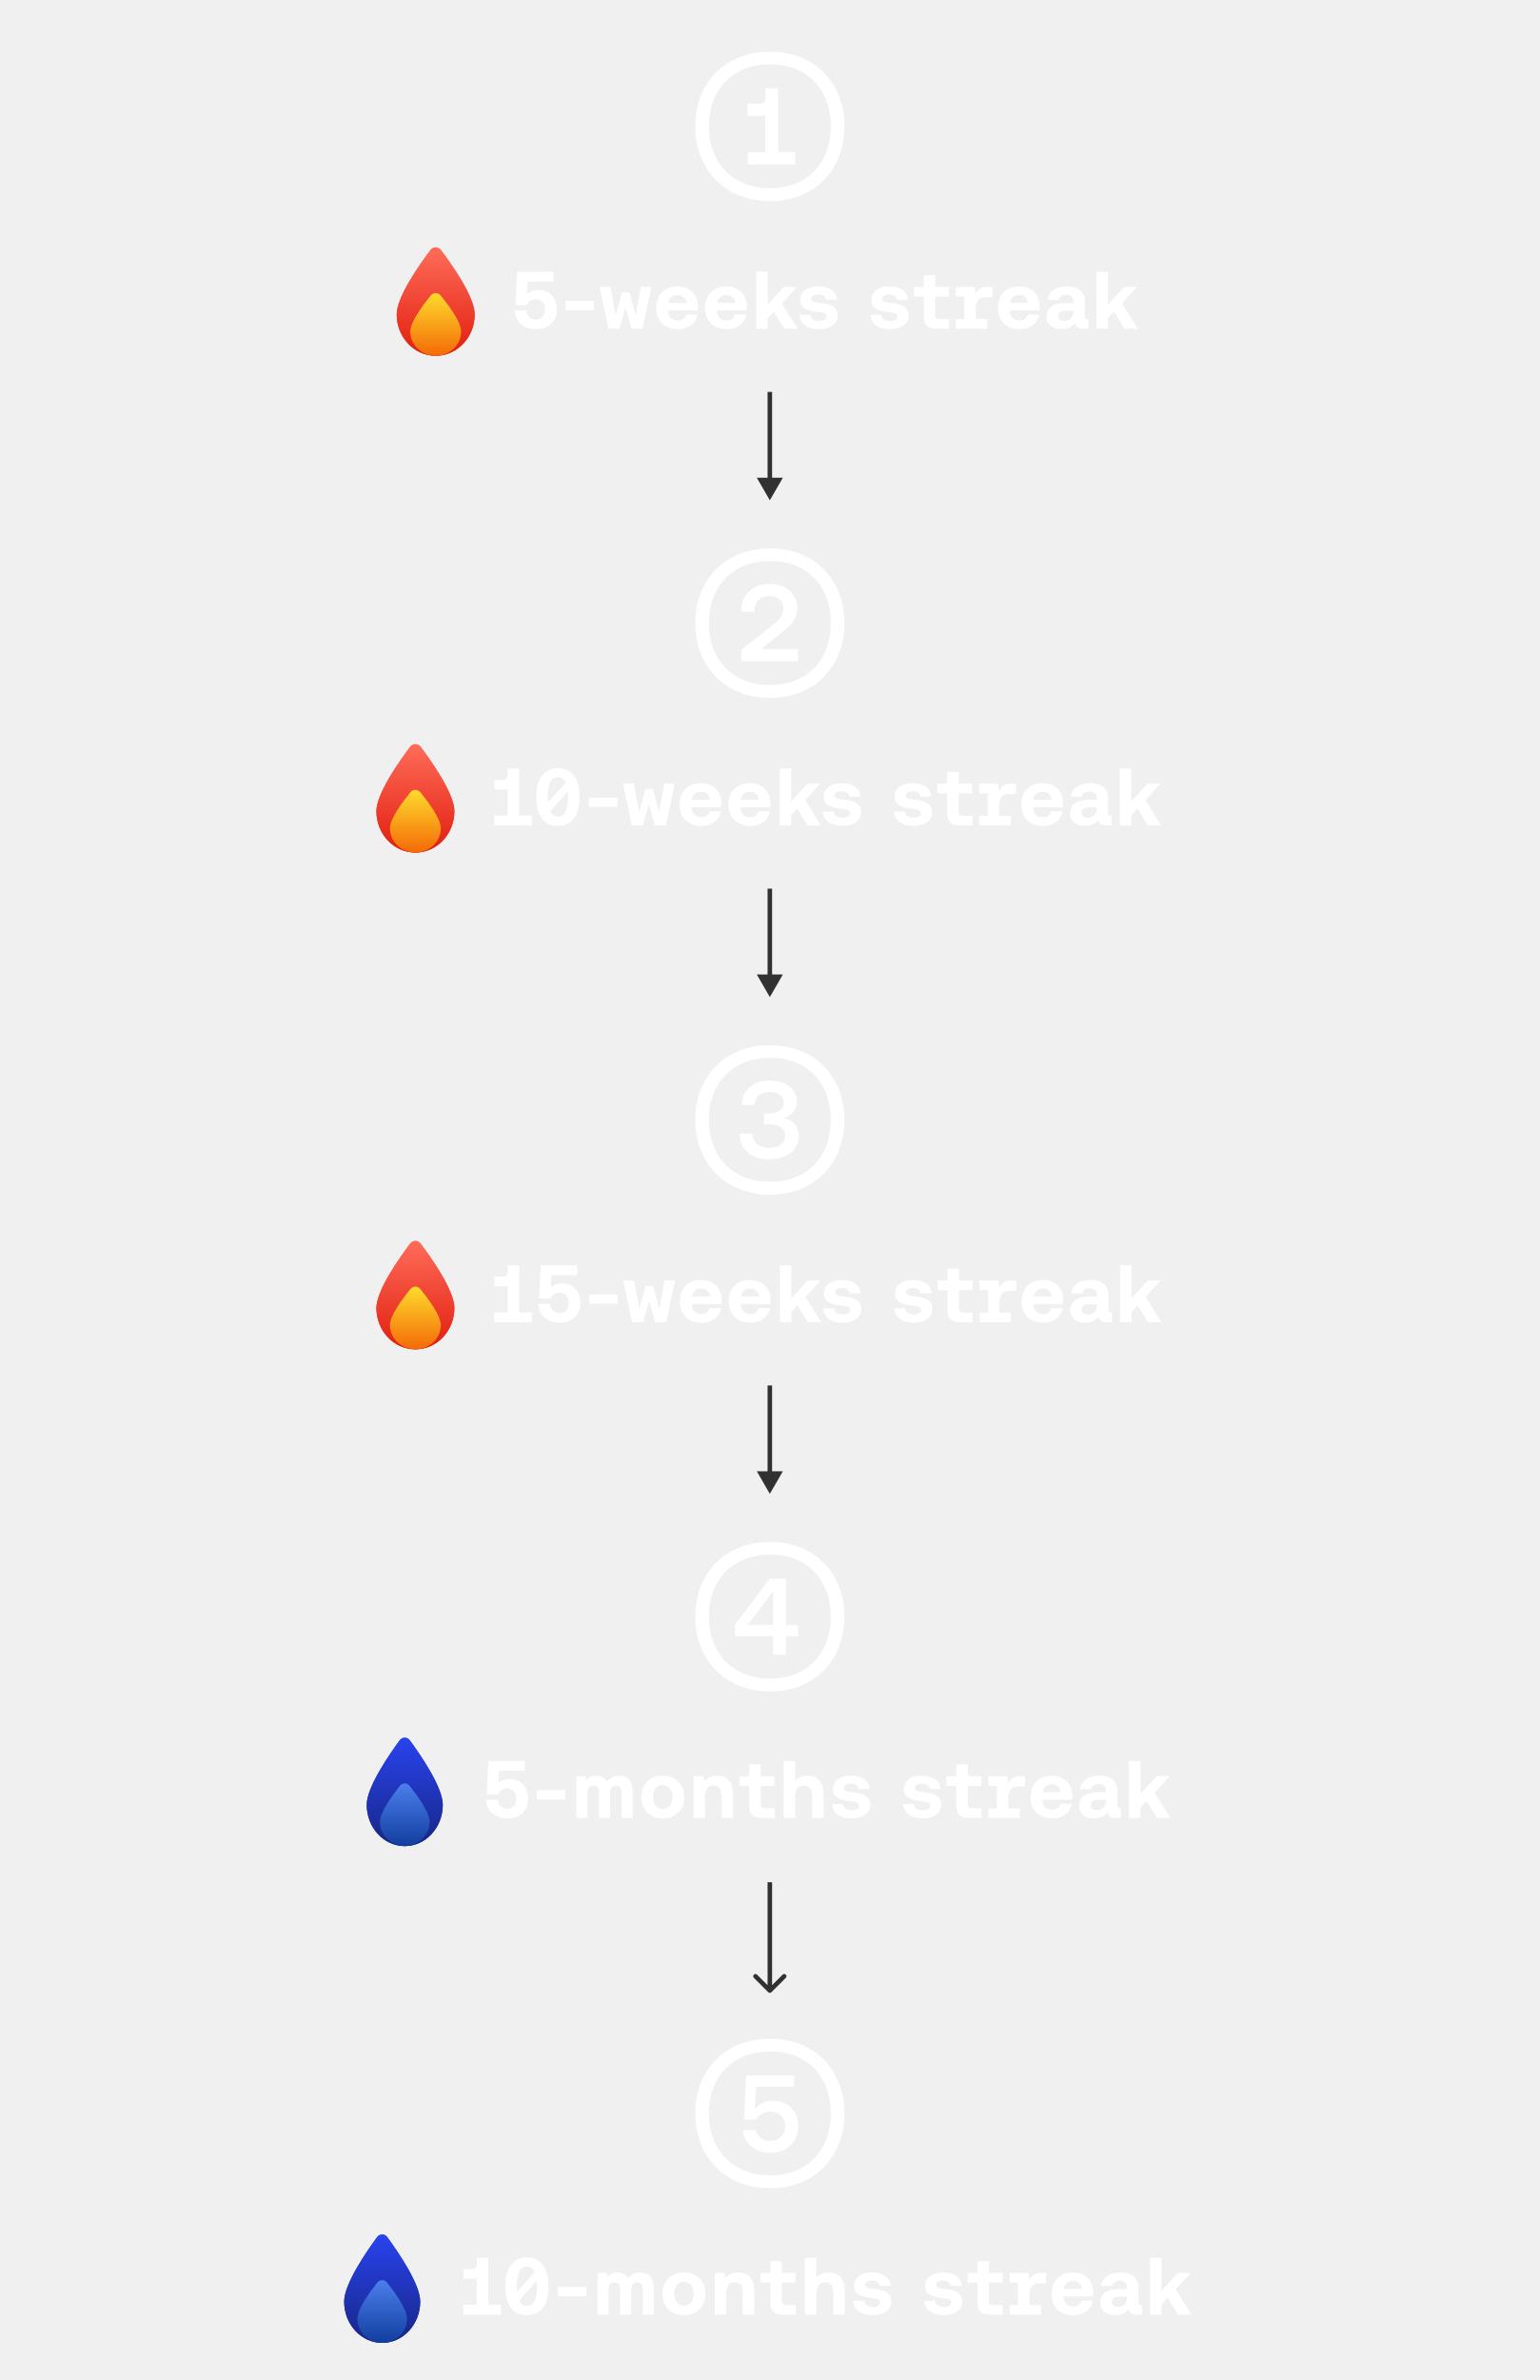
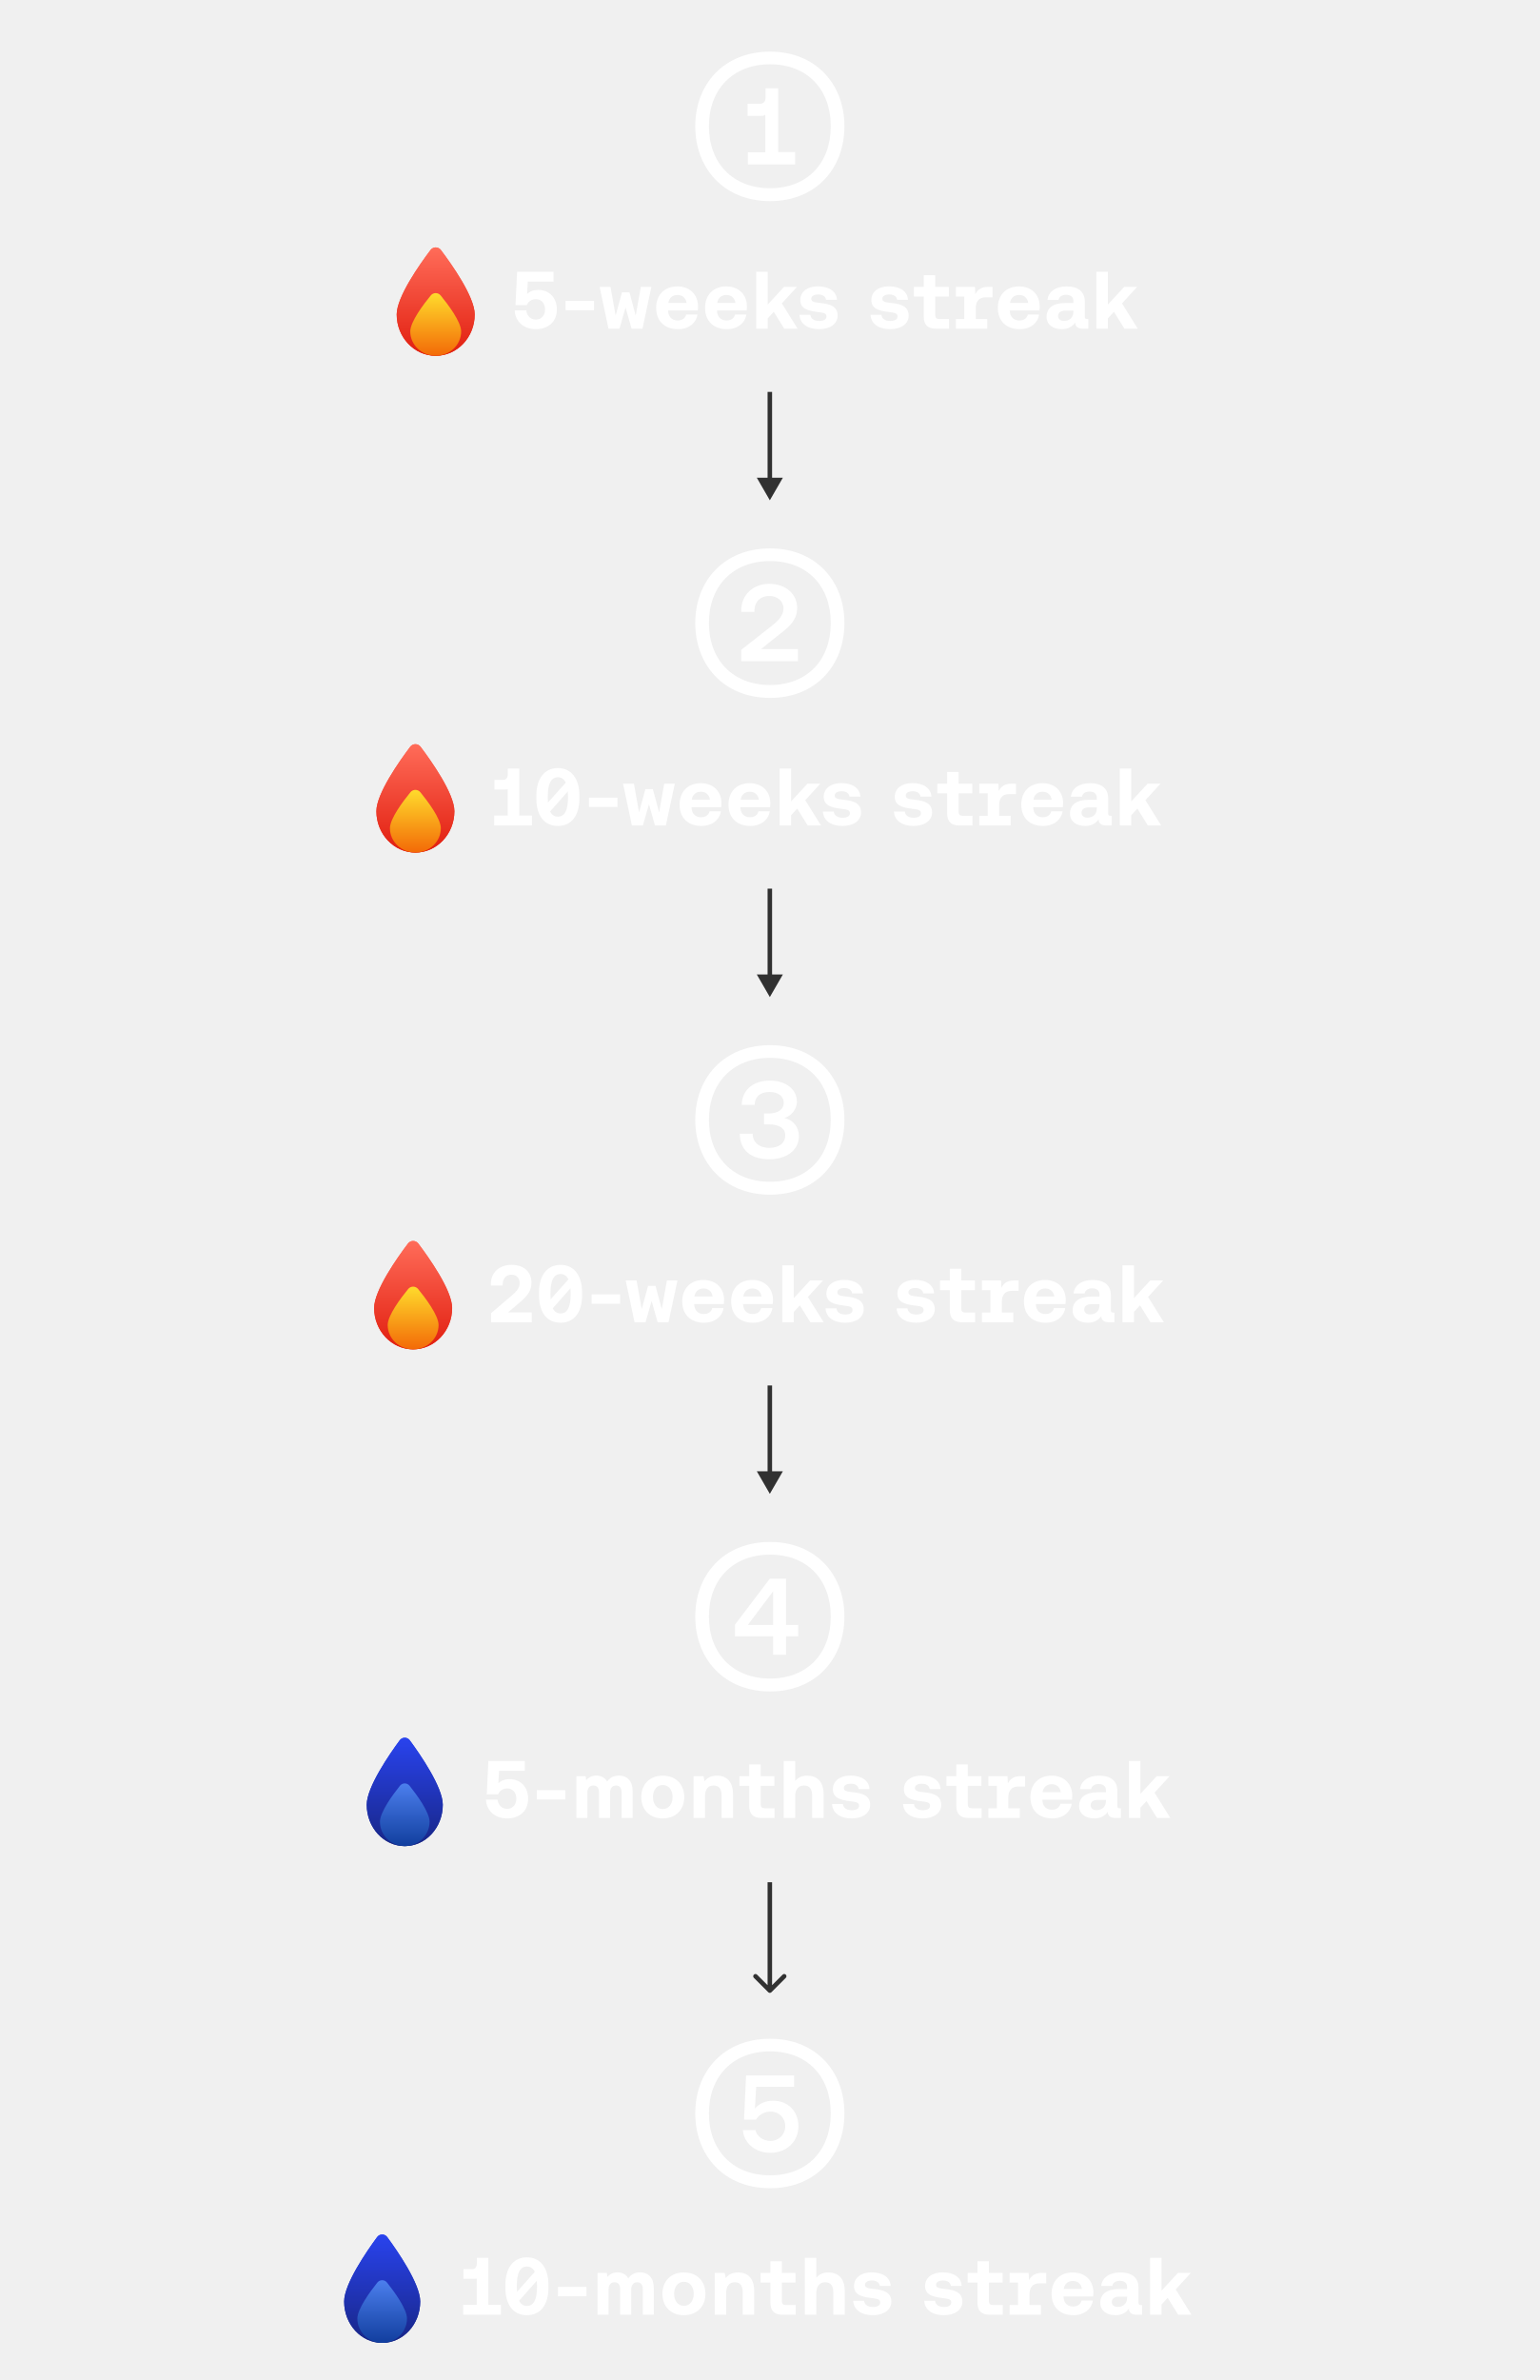
<svg xmlns="http://www.w3.org/2000/svg" width="341" height="527" viewBox="0 0 341 527" fill="none">
  <path d="M170.558 44.533C160.31 44.533 153.982 37.253 153.982 27.957C153.982 18.661 160.31 11.437 170.558 11.437C180.694 11.437 187.022 18.661 187.022 27.957C187.022 37.309 180.694 44.533 170.558 44.533ZM170.558 41.677C178.846 41.677 183.998 36.077 183.998 27.957C183.998 19.837 178.846 14.237 170.558 14.237C162.214 14.237 157.006 19.893 157.006 27.957C157.006 36.021 162.214 41.677 170.558 41.677ZM176.102 36.413H165.63V33.725H169.494V25.381C169.326 25.549 169.046 25.661 168.654 25.661H165.574V22.973H168.318C169.102 22.973 169.55 22.413 169.55 21.685V19.557H172.35V33.669H176.102V36.413Z" fill="white" />
  <path d="M105.139 69.624C105.139 74.681 101.271 78.781 96.499 78.781C91.728 78.781 87.859 74.681 87.859 69.624C87.859 65.722 93.003 58.466 95.353 55.354C95.929 54.59 97.07 54.59 97.646 55.354C99.996 58.466 105.139 65.722 105.139 69.624Z" fill="url(#paint0_linear_3170_6288)" />
  <path d="M105.139 69.624C105.139 74.681 101.271 78.781 96.499 78.781C91.728 78.781 87.859 74.681 87.859 69.624C87.859 65.722 93.003 58.466 95.353 55.354C95.929 54.59 97.07 54.59 97.646 55.354C99.996 58.466 105.139 65.722 105.139 69.624Z" fill="url(#paint1_linear_3170_6288)" />
  <path d="M102.134 73.395C102.134 76.37 99.611 78.781 96.499 78.781C93.387 78.781 90.865 76.37 90.865 73.395C90.865 71.261 93.763 67.422 95.403 65.421C95.971 64.728 97.028 64.728 97.596 65.421C99.235 67.422 102.134 71.261 102.134 73.395Z" fill="url(#paint2_linear_3170_6288)" />
  <path d="M119.207 64.195C121.673 64.195 123.329 65.941 123.329 68.515C123.329 71.413 121.223 72.889 118.685 72.889C115.841 72.889 114.095 71.035 113.987 68.731H116.561C116.687 69.865 117.425 70.765 118.703 70.765C119.729 70.765 120.719 70.009 120.719 68.515C120.719 67.183 119.927 66.247 118.685 66.247C118.037 66.247 117.101 66.517 116.669 67.561H114.167L114.527 60.181H122.591V62.359H116.885L116.741 65.113C117.335 64.519 118.145 64.195 119.207 64.195ZM131.562 68.695H125.262V66.625H131.562V68.695ZM137.195 72.781H134.765L132.803 63.529H135.215L136.349 69.883L137.753 64.735H139.409L140.795 69.883L141.929 63.529H144.269L142.289 72.781H139.877L138.545 68.083L137.195 72.781ZM150.169 72.889C147.145 72.889 145.327 71.035 145.327 68.173C145.327 65.293 147.181 63.421 150.007 63.421C152.725 63.421 154.579 65.149 154.597 67.867C154.597 68.101 154.579 68.443 154.525 68.749H147.973V68.857C148.027 70.171 148.855 70.963 150.079 70.963C151.069 70.963 151.753 70.513 151.969 69.649H154.471C154.201 71.449 152.617 72.889 150.169 72.889ZM148.027 67.075H152.059C151.879 65.941 151.123 65.311 150.025 65.311C148.963 65.311 148.171 65.977 148.027 67.075ZM160.997 72.889C157.973 72.889 156.155 71.035 156.155 68.173C156.155 65.293 158.009 63.421 160.835 63.421C163.553 63.421 165.407 65.149 165.425 67.867C165.425 68.101 165.407 68.443 165.353 68.749H158.801V68.857C158.855 70.171 159.683 70.963 160.907 70.963C161.897 70.963 162.581 70.513 162.797 69.649H165.299C165.029 71.449 163.445 72.889 160.997 72.889ZM158.855 67.075H162.887C162.707 65.941 161.951 65.311 160.853 65.311C159.791 65.311 158.999 65.977 158.855 67.075ZM170.025 72.781H167.487V60.181H170.025V67.453L173.643 63.529H176.505L173.157 67.183L176.649 72.781H173.697L171.375 69.037L170.025 70.513V72.781ZM181.409 72.889C178.871 72.889 177.161 71.683 177.071 69.703H179.483C179.555 70.513 180.221 71.071 181.427 71.071C182.435 71.071 183.047 70.729 183.047 70.081C183.047 69.325 182.417 69.253 181.013 69.073C178.889 68.821 177.251 68.335 177.251 66.427C177.251 64.591 178.817 63.403 181.157 63.403C183.587 63.403 185.261 64.501 185.369 66.391H182.957C182.867 65.653 182.219 65.203 181.229 65.203C180.293 65.203 179.681 65.563 179.681 66.157C179.681 66.859 180.455 66.949 181.733 67.093C183.749 67.309 185.513 67.795 185.513 69.883C185.513 71.719 183.839 72.889 181.409 72.889ZM197.142 72.889C194.604 72.889 192.894 71.683 192.804 69.703H195.216C195.288 70.513 195.954 71.071 197.16 71.071C198.168 71.071 198.78 70.729 198.78 70.081C198.78 69.325 198.15 69.253 196.746 69.073C194.622 68.821 192.984 68.335 192.984 66.427C192.984 64.591 194.55 63.403 196.89 63.403C199.32 63.403 200.994 64.501 201.102 66.391H198.69C198.6 65.653 197.952 65.203 196.962 65.203C196.026 65.203 195.414 65.563 195.414 66.157C195.414 66.859 196.188 66.949 197.466 67.093C199.482 67.309 201.246 67.795 201.246 69.883C201.246 71.719 199.572 72.889 197.142 72.889ZM210.189 72.781H207.237C205.473 72.781 204.591 71.899 204.591 70.135V65.671H202.413V63.529H204.591V60.937H207.129V63.529H210.153V65.671H207.129V69.721C207.129 70.369 207.381 70.639 208.047 70.639H210.189V72.781ZM219.819 65.833H218.307C216.723 65.833 216.111 66.859 216.111 68.245V70.639H218.649V72.781H211.701V70.639H213.573V65.671H211.701V63.529H215.931L216.003 65.131C216.507 64.213 217.281 63.529 218.757 63.529H219.819V65.833ZM225.843 72.889C222.819 72.889 221.001 71.035 221.001 68.173C221.001 65.293 222.855 63.421 225.681 63.421C228.399 63.421 230.253 65.149 230.271 67.867C230.271 68.101 230.253 68.443 230.199 68.749H223.647V68.857C223.701 70.171 224.529 70.963 225.753 70.963C226.743 70.963 227.427 70.513 227.643 69.649H230.145C229.875 71.449 228.291 72.889 225.843 72.889ZM223.701 67.075H227.733C227.553 65.941 226.797 65.311 225.699 65.311C224.637 65.311 223.845 65.977 223.701 67.075ZM240.775 70.639H241.045V72.781H239.803C238.597 72.781 238.147 72.223 238.129 71.431C237.463 72.367 236.491 72.889 235.177 72.889C233.233 72.889 231.793 71.917 231.793 70.153C231.793 68.191 233.251 67.093 235.987 67.093H237.733V66.643C237.733 65.815 237.175 65.275 236.113 65.275C235.195 65.275 234.547 65.725 234.457 66.409H231.991C232.171 64.645 233.755 63.421 236.221 63.421C238.777 63.421 240.253 64.573 240.253 66.787V70.063C240.253 70.513 240.379 70.639 240.775 70.639ZM237.733 69.037V68.785H235.951C234.925 68.785 234.349 69.217 234.349 69.991C234.349 70.639 234.853 71.053 235.663 71.053C236.923 71.053 237.733 70.243 237.733 69.037ZM245.365 72.781H242.827V60.181H245.365V67.453L248.983 63.529H251.845L248.497 67.183L251.989 72.781H249.037L246.715 69.037L245.365 70.513V72.781Z" fill="white" />
  <path d="M170.5 110.781L173.387 105.781H167.613L170.5 110.781ZM170 86.781V106.281H171V86.781H170Z" fill="#313131" />
  <path d="M170.558 154.533C160.31 154.533 153.982 147.253 153.982 137.957C153.982 128.661 160.31 121.437 170.558 121.437C180.694 121.437 187.022 128.661 187.022 137.957C187.022 147.309 180.694 154.533 170.558 154.533ZM170.558 151.677C178.846 151.677 183.998 146.077 183.998 137.957C183.998 129.837 178.846 124.237 170.558 124.237C162.214 124.237 157.006 129.893 157.006 137.957C157.006 146.021 162.214 151.677 170.558 151.677ZM176.718 146.413H164.174V143.893L171.006 138.517C172.238 137.565 173.526 136.333 173.526 134.709C173.526 133.085 172.126 131.965 170.39 131.965C168.43 131.965 167.086 133.197 167.086 135.325V135.493H164.174V135.157C164.174 131.629 166.918 129.277 170.334 129.277C173.974 129.277 176.55 131.461 176.55 134.653C176.55 137.341 174.646 138.853 173.246 139.973L168.542 143.725H176.718V146.413Z" fill="white" />
  <path d="M100.639 179.624C100.639 184.682 96.771 188.781 91.999 188.781C87.228 188.781 83.359 184.682 83.359 179.624C83.359 175.722 88.503 168.466 90.853 165.354C91.429 164.59 92.57 164.59 93.146 165.354C95.496 168.466 100.639 175.722 100.639 179.624Z" fill="url(#paint3_linear_3170_6288)" />
  <path d="M100.639 179.624C100.639 184.682 96.771 188.781 91.999 188.781C87.228 188.781 83.359 184.682 83.359 179.624C83.359 175.722 88.503 168.466 90.853 165.354C91.429 164.59 92.57 164.59 93.146 165.354C95.496 168.466 100.639 175.722 100.639 179.624Z" fill="url(#paint4_linear_3170_6288)" />
  <path d="M97.634 183.395C97.634 186.37 95.111 188.781 91.999 188.781C88.887 188.781 86.365 186.37 86.365 183.395C86.365 181.261 89.263 177.422 90.903 175.421C91.471 174.728 92.528 174.728 93.096 175.421C94.735 177.422 97.634 181.261 97.634 183.395Z" fill="url(#paint5_linear_3170_6288)" />
  <path d="M115.013 170.181V180.585H117.803V182.781H109.451V180.585H112.439V174.753C112.259 174.807 112.043 174.825 111.827 174.825H109.505V172.683H111.539C112.169 172.683 112.475 172.089 112.475 171.405V170.181H115.013ZM123.558 170.073C126.528 170.073 128.328 172.413 128.328 176.193V176.769C128.328 180.657 126.528 182.889 123.558 182.889C120.588 182.889 118.788 180.657 118.788 176.769V176.193C118.788 172.413 120.588 170.073 123.558 170.073ZM121.326 176.283V176.679C121.326 177.039 121.344 177.399 121.362 177.705L125.304 173.295C124.926 172.503 124.35 172.107 123.558 172.107C122.064 172.107 121.326 173.529 121.326 176.283ZM125.79 176.679V176.283C125.79 175.923 125.772 175.581 125.754 175.257L121.83 179.685C122.208 180.441 122.784 180.837 123.558 180.837C125.052 180.837 125.79 179.433 125.79 176.679ZM136.747 178.695H130.447V176.625H136.747V178.695ZM142.38 182.781H139.95L137.988 173.529H140.4L141.534 179.883L142.938 174.735H144.594L145.98 179.883L147.114 173.529H149.454L147.474 182.781H145.062L143.73 178.083L142.38 182.781ZM155.354 182.889C152.33 182.889 150.512 181.035 150.512 178.173C150.512 175.293 152.366 173.421 155.192 173.421C157.91 173.421 159.764 175.149 159.782 177.867C159.782 178.101 159.764 178.443 159.71 178.749H153.158V178.857C153.212 180.171 154.04 180.963 155.264 180.963C156.254 180.963 156.938 180.513 157.154 179.649H159.656C159.386 181.449 157.802 182.889 155.354 182.889ZM153.212 177.075H157.244C157.064 175.941 156.308 175.311 155.21 175.311C154.148 175.311 153.356 175.977 153.212 177.075ZM166.182 182.889C163.158 182.889 161.34 181.035 161.34 178.173C161.34 175.293 163.194 173.421 166.02 173.421C168.738 173.421 170.592 175.149 170.61 177.867C170.61 178.101 170.592 178.443 170.538 178.749H163.986V178.857C164.04 180.171 164.868 180.963 166.092 180.963C167.082 180.963 167.766 180.513 167.982 179.649H170.484C170.214 181.449 168.63 182.889 166.182 182.889ZM164.04 177.075H168.072C167.892 175.941 167.136 175.311 166.038 175.311C164.976 175.311 164.184 175.977 164.04 177.075ZM175.211 182.781H172.673V170.181H175.211V177.453L178.829 173.529H181.691L178.343 177.183L181.835 182.781H178.883L176.561 179.037L175.211 180.513V182.781ZM186.595 182.889C184.057 182.889 182.347 181.683 182.257 179.703H184.669C184.741 180.513 185.407 181.071 186.613 181.071C187.621 181.071 188.233 180.729 188.233 180.081C188.233 179.325 187.603 179.253 186.199 179.073C184.075 178.821 182.437 178.335 182.437 176.427C182.437 174.591 184.003 173.403 186.343 173.403C188.773 173.403 190.447 174.501 190.555 176.391H188.143C188.053 175.653 187.405 175.203 186.415 175.203C185.479 175.203 184.867 175.563 184.867 176.157C184.867 176.859 185.641 176.949 186.919 177.093C188.935 177.309 190.699 177.795 190.699 179.883C190.699 181.719 189.025 182.889 186.595 182.889ZM202.327 182.889C199.789 182.889 198.079 181.683 197.989 179.703H200.401C200.473 180.513 201.139 181.071 202.345 181.071C203.353 181.071 203.965 180.729 203.965 180.081C203.965 179.325 203.335 179.253 201.931 179.073C199.807 178.821 198.169 178.335 198.169 176.427C198.169 174.591 199.735 173.403 202.075 173.403C204.505 173.403 206.179 174.501 206.287 176.391H203.875C203.785 175.653 203.137 175.203 202.147 175.203C201.211 175.203 200.599 175.563 200.599 176.157C200.599 176.859 201.373 176.949 202.651 177.093C204.667 177.309 206.431 177.795 206.431 179.883C206.431 181.719 204.757 182.889 202.327 182.889ZM215.375 182.781H212.423C210.659 182.781 209.777 181.899 209.777 180.135V175.671H207.599V173.529H209.777V170.937H212.315V173.529H215.339V175.671H212.315V179.721C212.315 180.369 212.567 180.639 213.233 180.639H215.375V182.781ZM225.005 175.833H223.493C221.909 175.833 221.297 176.859 221.297 178.245V180.639H223.835V182.781H216.887V180.639H218.759V175.671H216.887V173.529H221.117L221.189 175.131C221.693 174.213 222.467 173.529 223.943 173.529H225.005V175.833ZM231.028 182.889C228.004 182.889 226.186 181.035 226.186 178.173C226.186 175.293 228.04 173.421 230.866 173.421C233.584 173.421 235.438 175.149 235.456 177.867C235.456 178.101 235.438 178.443 235.384 178.749H228.832V178.857C228.886 180.171 229.714 180.963 230.938 180.963C231.928 180.963 232.612 180.513 232.828 179.649H235.33C235.06 181.449 233.476 182.889 231.028 182.889ZM228.886 177.075H232.918C232.738 175.941 231.982 175.311 230.884 175.311C229.822 175.311 229.03 175.977 228.886 177.075ZM245.96 180.639H246.23V182.781H244.988C243.782 182.781 243.332 182.223 243.314 181.431C242.648 182.367 241.676 182.889 240.362 182.889C238.418 182.889 236.978 181.917 236.978 180.153C236.978 178.191 238.436 177.093 241.172 177.093H242.918V176.643C242.918 175.815 242.36 175.275 241.298 175.275C240.38 175.275 239.732 175.725 239.642 176.409H237.176C237.356 174.645 238.94 173.421 241.406 173.421C243.962 173.421 245.438 174.573 245.438 176.787V180.063C245.438 180.513 245.564 180.639 245.96 180.639ZM242.918 179.037V178.785H241.136C240.11 178.785 239.534 179.217 239.534 179.991C239.534 180.639 240.038 181.053 240.848 181.053C242.108 181.053 242.918 180.243 242.918 179.037ZM250.55 182.781H248.012V170.181H250.55V177.453L254.168 173.529H257.03L253.682 177.183L257.174 182.781H254.222L251.9 179.037L250.55 180.513V182.781Z" fill="white" />
  <path d="M170.5 220.781L173.387 215.781H167.613L170.5 220.781ZM170 196.781V216.281H171V196.781H170Z" fill="#313131" />
  <path d="M170.558 264.533C160.31 264.533 153.982 257.253 153.982 247.957C153.982 238.661 160.31 231.437 170.558 231.437C180.694 231.437 187.022 238.661 187.022 247.957C187.022 257.309 180.694 264.533 170.558 264.533ZM170.558 261.677C178.846 261.677 183.998 256.077 183.998 247.957C183.998 239.837 178.846 234.237 170.558 234.237C162.214 234.237 157.006 239.893 157.006 247.957C157.006 256.021 162.214 261.677 170.558 261.677ZM170.39 256.693C166.358 256.693 163.894 254.733 163.838 251.037H166.694C166.694 252.829 168.038 254.173 170.39 254.173C172.63 254.173 173.918 253.053 173.918 251.373C173.918 249.805 172.518 248.965 170.278 248.965H169.214V246.557H170.222C172.238 246.557 173.582 245.717 173.582 244.149C173.582 242.805 172.406 241.797 170.446 241.797C168.262 241.797 167.142 242.973 167.142 244.653H164.286C164.342 241.293 166.862 239.277 170.502 239.277C174.086 239.277 176.494 241.237 176.494 243.925C176.494 245.773 175.094 247.173 173.694 247.565C175.71 247.957 176.942 249.637 176.942 251.541C176.942 254.621 174.31 256.693 170.39 256.693Z" fill="white" />
-   <path d="M100.639 289.624C100.639 294.682 96.771 298.781 91.999 298.781C87.228 298.781 83.359 294.682 83.359 289.624C83.359 285.722 88.503 278.466 90.853 275.354C91.429 274.59 92.57 274.59 93.146 275.354C95.496 278.466 100.639 285.722 100.639 289.624Z" fill="url(#paint6_linear_3170_6288)" />
-   <path d="M100.639 289.624C100.639 294.682 96.771 298.781 91.999 298.781C87.228 298.781 83.359 294.682 83.359 289.624C83.359 285.722 88.503 278.466 90.853 275.354C91.429 274.59 92.57 274.59 93.146 275.354C95.496 278.466 100.639 285.722 100.639 289.624Z" fill="url(#paint7_linear_3170_6288)" />
-   <path d="M97.634 293.395C97.634 296.37 95.111 298.781 91.999 298.781C88.887 298.781 86.365 296.37 86.365 293.395C86.365 291.261 89.263 287.422 90.903 285.421C91.471 284.728 92.528 284.728 93.096 285.421C94.735 287.422 97.634 291.261 97.634 293.395Z" fill="url(#paint8_linear_3170_6288)" />
-   <path d="M115.013 280.181V290.585H117.803V292.781H109.451V290.585H112.439V284.753C112.259 284.807 112.043 284.825 111.827 284.825H109.505V282.683H111.539C112.169 282.683 112.475 282.089 112.475 281.405V280.181H115.013ZM124.445 284.195C126.911 284.195 128.567 285.941 128.567 288.515C128.567 291.413 126.461 292.889 123.923 292.889C121.079 292.889 119.333 291.035 119.225 288.731H121.799C121.925 289.865 122.663 290.765 123.941 290.765C124.967 290.765 125.957 290.009 125.957 288.515C125.957 287.183 125.165 286.247 123.923 286.247C123.275 286.247 122.339 286.517 121.907 287.561H119.405L119.765 280.181H127.829V282.359H122.123L121.979 285.113C122.573 284.519 123.383 284.195 124.445 284.195ZM136.8 288.695H130.5V286.625H136.8V288.695ZM142.433 292.781H140.003L138.041 283.529H140.453L141.587 289.883L142.991 284.735H144.647L146.033 289.883L147.167 283.529H149.507L147.527 292.781H145.115L143.783 288.083L142.433 292.781ZM155.407 292.889C152.383 292.889 150.565 291.035 150.565 288.173C150.565 285.293 152.419 283.421 155.245 283.421C157.963 283.421 159.817 285.149 159.835 287.867C159.835 288.101 159.817 288.443 159.763 288.749H153.211V288.857C153.265 290.171 154.093 290.963 155.317 290.963C156.307 290.963 156.991 290.513 157.207 289.649H159.709C159.439 291.449 157.855 292.889 155.407 292.889ZM153.265 287.075H157.297C157.117 285.941 156.361 285.311 155.263 285.311C154.201 285.311 153.409 285.977 153.265 287.075ZM166.235 292.889C163.211 292.889 161.393 291.035 161.393 288.173C161.393 285.293 163.247 283.421 166.073 283.421C168.791 283.421 170.645 285.149 170.663 287.867C170.663 288.101 170.645 288.443 170.591 288.749H164.039V288.857C164.093 290.171 164.921 290.963 166.145 290.963C167.135 290.963 167.819 290.513 168.035 289.649H170.537C170.267 291.449 168.683 292.889 166.235 292.889ZM164.093 287.075H168.125C167.945 285.941 167.189 285.311 166.091 285.311C165.029 285.311 164.237 285.977 164.093 287.075ZM175.263 292.781H172.725V280.181H175.263V287.453L178.881 283.529H181.743L178.395 287.183L181.887 292.781H178.935L176.613 289.037L175.263 290.513V292.781ZM186.647 292.889C184.109 292.889 182.399 291.683 182.309 289.703H184.721C184.793 290.513 185.459 291.071 186.665 291.071C187.673 291.071 188.285 290.729 188.285 290.081C188.285 289.325 187.655 289.253 186.251 289.073C184.127 288.821 182.489 288.335 182.489 286.427C182.489 284.591 184.055 283.403 186.395 283.403C188.825 283.403 190.499 284.501 190.607 286.391H188.195C188.105 285.653 187.457 285.203 186.467 285.203C185.531 285.203 184.919 285.563 184.919 286.157C184.919 286.859 185.693 286.949 186.971 287.093C188.987 287.309 190.751 287.795 190.751 289.883C190.751 291.719 189.077 292.889 186.647 292.889ZM202.38 292.889C199.842 292.889 198.132 291.683 198.042 289.703H200.454C200.526 290.513 201.192 291.071 202.398 291.071C203.406 291.071 204.018 290.729 204.018 290.081C204.018 289.325 203.388 289.253 201.984 289.073C199.86 288.821 198.222 288.335 198.222 286.427C198.222 284.591 199.788 283.403 202.128 283.403C204.558 283.403 206.232 284.501 206.34 286.391H203.928C203.838 285.653 203.19 285.203 202.2 285.203C201.264 285.203 200.652 285.563 200.652 286.157C200.652 286.859 201.426 286.949 202.704 287.093C204.72 287.309 206.484 287.795 206.484 289.883C206.484 291.719 204.81 292.889 202.38 292.889ZM215.428 292.781H212.476C210.712 292.781 209.83 291.899 209.83 290.135V285.671H207.652V283.529H209.83V280.937H212.368V283.529H215.392V285.671H212.368V289.721C212.368 290.369 212.62 290.639 213.286 290.639H215.428V292.781ZM225.058 285.833H223.546C221.962 285.833 221.35 286.859 221.35 288.245V290.639H223.888V292.781H216.94V290.639H218.812V285.671H216.94V283.529H221.17L221.242 285.131C221.746 284.213 222.52 283.529 223.996 283.529H225.058V285.833ZM231.081 292.889C228.057 292.889 226.239 291.035 226.239 288.173C226.239 285.293 228.093 283.421 230.919 283.421C233.637 283.421 235.491 285.149 235.509 287.867C235.509 288.101 235.491 288.443 235.437 288.749H228.885V288.857C228.939 290.171 229.767 290.963 230.991 290.963C231.981 290.963 232.665 290.513 232.881 289.649H235.383C235.113 291.449 233.529 292.889 231.081 292.889ZM228.939 287.075H232.971C232.791 285.941 232.035 285.311 230.937 285.311C229.875 285.311 229.083 285.977 228.939 287.075ZM246.013 290.639H246.283V292.781H245.041C243.835 292.781 243.385 292.223 243.367 291.431C242.701 292.367 241.729 292.889 240.415 292.889C238.471 292.889 237.031 291.917 237.031 290.153C237.031 288.191 238.489 287.093 241.225 287.093H242.971V286.643C242.971 285.815 242.413 285.275 241.351 285.275C240.433 285.275 239.785 285.725 239.695 286.409H237.229C237.409 284.645 238.993 283.421 241.459 283.421C244.015 283.421 245.491 284.573 245.491 286.787V290.063C245.491 290.513 245.617 290.639 246.013 290.639ZM242.971 289.037V288.785H241.189C240.163 288.785 239.587 289.217 239.587 289.991C239.587 290.639 240.091 291.053 240.901 291.053C242.161 291.053 242.971 290.243 242.971 289.037ZM250.603 292.781H248.065V280.181H250.603V287.453L254.221 283.529H257.083L253.735 287.183L257.227 292.781H254.275L251.953 289.037L250.603 290.513V292.781Z" fill="white" />
+   <path d="M100.139 289.624C100.139 294.682 96.271 298.781 91.499 298.781C86.728 298.781 82.859 294.682 82.859 289.624C82.859 285.722 88.003 278.466 90.353 275.354C90.929 274.59 92.07 274.59 92.646 275.354C94.996 278.466 100.139 285.722 100.139 289.624Z" fill="url(#paint6_linear_3170_6288)" />
+   <path d="M100.139 289.624C100.139 294.682 96.271 298.781 91.499 298.781C86.728 298.781 82.859 294.682 82.859 289.624C82.859 285.722 88.003 278.466 90.353 275.354C90.929 274.59 92.07 274.59 92.646 275.354C94.996 278.466 100.139 285.722 100.139 289.624Z" fill="url(#paint7_linear_3170_6288)" />
+   <path d="M97.134 293.395C97.134 296.37 94.611 298.781 91.499 298.781C88.387 298.781 85.865 296.37 85.865 293.395C85.865 291.261 88.763 287.422 90.403 285.421C90.971 284.728 92.028 284.728 92.596 285.421C94.235 287.422 97.134 291.261 97.134 293.395Z" fill="url(#paint8_linear_3170_6288)" />
+   <path d="M117.771 292.781H108.753V290.783L113.397 286.823C114.459 285.905 115.089 285.149 115.089 284.141C115.089 282.899 114.315 282.251 113.253 282.251C112.119 282.251 111.327 283.079 111.327 284.447V284.645H108.717V284.285C108.717 281.909 110.463 280.073 113.253 280.073C116.133 280.073 117.699 281.675 117.699 284.033C117.699 285.851 116.763 286.985 115.215 288.299L112.533 290.603H117.771V292.781ZM124.148 280.073C127.118 280.073 128.918 282.413 128.918 286.193V286.769C128.918 290.657 127.118 292.889 124.148 292.889C121.178 292.889 119.378 290.657 119.378 286.769V286.193C119.378 282.413 121.178 280.073 124.148 280.073ZM121.916 286.283V286.679C121.916 287.039 121.934 287.399 121.952 287.705L125.894 283.295C125.516 282.503 124.94 282.107 124.148 282.107C122.654 282.107 121.916 283.529 121.916 286.283ZM126.38 286.679V286.283C126.38 285.923 126.362 285.581 126.344 285.257L122.42 289.685C122.798 290.441 123.374 290.837 124.148 290.837C125.642 290.837 126.38 289.433 126.38 286.679ZM137.337 288.695H131.037V286.625H137.337V288.695ZM142.97 292.781H140.54L138.578 283.529H140.99L142.124 289.883L143.528 284.735H145.184L146.57 289.883L147.704 283.529H150.044L148.064 292.781H145.652L144.32 288.083L142.97 292.781ZM155.944 292.889C152.92 292.889 151.102 291.035 151.102 288.173C151.102 285.293 152.956 283.421 155.782 283.421C158.5 283.421 160.354 285.149 160.372 287.867C160.372 288.101 160.354 288.443 160.3 288.749H153.748V288.857C153.802 290.171 154.63 290.963 155.854 290.963C156.844 290.963 157.528 290.513 157.744 289.649H160.246C159.976 291.449 158.392 292.889 155.944 292.889ZM153.802 287.075H157.834C157.654 285.941 156.898 285.311 155.8 285.311C154.738 285.311 153.946 285.977 153.802 287.075ZM166.772 292.889C163.748 292.889 161.93 291.035 161.93 288.173C161.93 285.293 163.784 283.421 166.61 283.421C169.328 283.421 171.182 285.149 171.2 287.867C171.2 288.101 171.182 288.443 171.128 288.749H164.576V288.857C164.63 290.171 165.458 290.963 166.682 290.963C167.672 290.963 168.356 290.513 168.572 289.649H171.074C170.804 291.449 169.22 292.889 166.772 292.889ZM164.63 287.075H168.662C168.482 285.941 167.726 285.311 166.628 285.311C165.566 285.311 164.774 285.977 164.63 287.075ZM175.8 292.781H173.262V280.181H175.8V287.453L179.418 283.529H182.28L178.932 287.183L182.424 292.781H179.472L177.15 289.037L175.8 290.513V292.781ZM187.185 292.889C184.647 292.889 182.937 291.683 182.847 289.703H185.259C185.331 290.513 185.997 291.071 187.203 291.071C188.211 291.071 188.823 290.729 188.823 290.081C188.823 289.325 188.193 289.253 186.789 289.073C184.665 288.821 183.027 288.335 183.027 286.427C183.027 284.591 184.593 283.403 186.933 283.403C189.363 283.403 191.037 284.501 191.145 286.391H188.733C188.643 285.653 187.995 285.203 187.005 285.203C186.069 285.203 185.457 285.563 185.457 286.157C185.457 286.859 186.231 286.949 187.509 287.093C189.525 287.309 191.289 287.795 191.289 289.883C191.289 291.719 189.615 292.889 187.185 292.889ZM202.917 292.889C200.379 292.889 198.669 291.683 198.579 289.703H200.991C201.063 290.513 201.729 291.071 202.935 291.071C203.943 291.071 204.555 290.729 204.555 290.081C204.555 289.325 203.925 289.253 202.521 289.073C200.397 288.821 198.759 288.335 198.759 286.427C198.759 284.591 200.325 283.403 202.665 283.403C205.095 283.403 206.769 284.501 206.877 286.391H204.465C204.375 285.653 203.727 285.203 202.737 285.203C201.801 285.203 201.189 285.563 201.189 286.157C201.189 286.859 201.963 286.949 203.241 287.093C205.257 287.309 207.021 287.795 207.021 289.883C207.021 291.719 205.347 292.889 202.917 292.889ZM215.965 292.781H213.013C211.249 292.781 210.367 291.899 210.367 290.135V285.671H208.189V283.529H210.367V280.937H212.905V283.529H215.929V285.671H212.905V289.721C212.905 290.369 213.157 290.639 213.823 290.639H215.965V292.781ZM225.595 285.833H224.083C222.499 285.833 221.887 286.859 221.887 288.245V290.639H224.425V292.781H217.477V290.639H219.349V285.671H217.477V283.529H221.707L221.779 285.131C222.283 284.213 223.057 283.529 224.533 283.529H225.595V285.833ZM231.618 292.889C228.594 292.889 226.776 291.035 226.776 288.173C226.776 285.293 228.63 283.421 231.456 283.421C234.174 283.421 236.028 285.149 236.046 287.867C236.046 288.101 236.028 288.443 235.974 288.749H229.422V288.857C229.476 290.171 230.304 290.963 231.528 290.963C232.518 290.963 233.202 290.513 233.418 289.649H235.92C235.65 291.449 234.066 292.889 231.618 292.889ZM229.476 287.075H233.508C233.328 285.941 232.572 285.311 231.474 285.311C230.412 285.311 229.62 285.977 229.476 287.075ZM246.55 290.639H246.82V292.781H245.578C244.372 292.781 243.922 292.223 243.904 291.431C243.238 292.367 242.266 292.889 240.952 292.889C239.008 292.889 237.568 291.917 237.568 290.153C237.568 288.191 239.026 287.093 241.762 287.093H243.508V286.643C243.508 285.815 242.95 285.275 241.888 285.275C240.97 285.275 240.322 285.725 240.232 286.409H237.766C237.946 284.645 239.53 283.421 241.996 283.421C244.552 283.421 246.028 284.573 246.028 286.787V290.063C246.028 290.513 246.154 290.639 246.55 290.639ZM243.508 289.037V288.785H241.726C240.7 288.785 240.124 289.217 240.124 289.991C240.124 290.639 240.628 291.053 241.438 291.053C242.698 291.053 243.508 290.243 243.508 289.037ZM251.14 292.781H248.602V280.181H251.14V287.453L254.758 283.529H257.62L254.272 287.183L257.764 292.781H254.812L252.49 289.037L251.14 290.513V292.781Z" fill="white" />
  <path d="M170.5 330.781L173.387 325.781H167.613L170.5 330.781ZM170 306.781V326.281H171V306.781H170Z" fill="#313131" />
  <path d="M170.558 374.533C160.31 374.533 153.982 367.253 153.982 357.957C153.982 348.661 160.31 341.437 170.558 341.437C180.694 341.437 187.022 348.661 187.022 357.957C187.022 367.309 180.694 374.533 170.558 374.533ZM170.558 371.677C178.846 371.677 183.998 366.077 183.998 357.957C183.998 349.837 178.846 344.237 170.558 344.237C162.214 344.237 157.006 349.893 157.006 357.957C157.006 366.021 162.214 371.677 170.558 371.677ZM174.086 366.413H171.23V362.325H162.774V359.749L170.502 349.557H174.086V359.805H176.774V362.325H174.086V366.413ZM171.23 352.357L165.63 359.805H171.23V352.357Z" fill="white" />
  <path d="M98.068 399.624C98.068 404.682 94.296 408.781 89.643 408.781C84.99 408.781 81.219 404.682 81.219 399.624C81.219 395.722 86.234 388.466 88.525 385.354C89.087 384.59 90.199 384.59 90.761 385.354C93.053 388.466 98.068 395.722 98.068 399.624Z" fill="url(#paint9_linear_3170_6288)" />
  <path d="M98.068 399.624C98.068 404.682 94.296 408.781 89.643 408.781C84.99 408.781 81.219 404.682 81.219 399.624C81.219 395.722 86.234 388.466 88.525 385.354C89.087 384.59 90.199 384.59 90.761 385.354C93.053 388.466 98.068 395.722 98.068 399.624Z" fill="url(#paint10_linear_3170_6288)" />
  <path d="M95.137 403.395C95.137 406.37 92.677 408.781 89.643 408.781C86.609 408.781 84.149 406.37 84.149 403.395C84.149 401.261 86.975 397.422 88.574 395.421C89.128 394.728 90.159 394.728 90.713 395.421C92.311 397.422 95.137 401.261 95.137 403.395Z" fill="url(#paint11_linear_3170_6288)" />
  <path d="M112.847 393.957C115.313 393.957 116.969 395.703 116.969 398.277C116.969 401.175 114.863 402.651 112.325 402.651C109.481 402.651 107.735 400.797 107.627 398.493H110.201C110.327 399.627 111.065 400.527 112.343 400.527C113.369 400.527 114.359 399.771 114.359 398.277C114.359 396.945 113.567 396.009 112.325 396.009C111.677 396.009 110.741 396.279 110.309 397.323H107.807L108.167 389.943H116.231V392.121H110.525L110.381 394.875C110.975 394.281 111.785 393.957 112.847 393.957ZM125.202 398.457H118.902V396.387H125.202V398.457ZM137.037 393.165C138.963 393.165 140.115 394.425 140.115 396.603V402.543H137.685V396.945C137.685 396.027 137.307 395.361 136.443 395.361C135.579 395.361 135.111 396.045 135.111 396.963V402.543H132.663V396.945C132.663 396.099 132.393 395.361 131.403 395.361C130.539 395.361 130.089 396.027 130.089 396.945V402.543H127.659V393.291H129.711L129.837 394.191C130.377 393.525 131.169 393.165 132.087 393.165C133.131 393.165 134.013 393.651 134.463 394.497C135.057 393.651 135.921 393.165 137.037 393.165ZM146.778 402.651C143.934 402.651 142.026 400.761 142.026 397.917C142.026 395.073 143.934 393.183 146.778 393.183C149.64 393.183 151.548 395.073 151.548 397.917C151.548 400.761 149.64 402.651 146.778 402.651ZM146.778 400.581C148.11 400.581 148.956 399.483 148.956 397.917C148.956 396.351 148.11 395.253 146.778 395.253C145.464 395.253 144.618 396.369 144.618 397.917C144.618 399.465 145.464 400.581 146.778 400.581ZM158.752 393.183C160.696 393.183 162.352 394.227 162.352 397.341V402.543H159.814V397.629C159.814 396.171 159.292 395.361 158.05 395.361C156.826 395.361 156.142 396.189 156.142 397.773V402.543H153.604V393.291H155.818L156.052 394.425C156.61 393.705 157.402 393.183 158.752 393.183ZM171.539 402.543H168.587C166.823 402.543 165.941 401.661 165.941 399.897V395.433H163.763V393.291H165.941V390.699H168.479V393.291H171.503V395.433H168.479V399.483C168.479 400.131 168.731 400.401 169.397 400.401H171.539V402.543ZM178.757 393.183C180.827 393.183 182.411 394.353 182.411 397.341V402.543H179.873V397.575C179.873 396.261 179.369 395.361 178.091 395.361C176.849 395.361 176.111 396.243 176.111 397.719V402.543H173.573V389.943H176.111V394.353C176.723 393.633 177.551 393.183 178.757 393.183ZM188.62 402.651C186.082 402.651 184.372 401.445 184.282 399.465H186.694C186.766 400.275 187.432 400.833 188.638 400.833C189.646 400.833 190.258 400.491 190.258 399.843C190.258 399.087 189.628 399.015 188.224 398.835C186.1 398.583 184.462 398.097 184.462 396.189C184.462 394.353 186.028 393.165 188.368 393.165C190.798 393.165 192.472 394.263 192.58 396.153H190.168C190.078 395.415 189.43 394.965 188.44 394.965C187.504 394.965 186.892 395.325 186.892 395.919C186.892 396.621 187.666 396.711 188.944 396.855C190.96 397.071 192.724 397.557 192.724 399.645C192.724 401.481 191.05 402.651 188.62 402.651ZM204.353 402.651C201.815 402.651 200.105 401.445 200.015 399.465H202.427C202.499 400.275 203.165 400.833 204.371 400.833C205.379 400.833 205.991 400.491 205.991 399.843C205.991 399.087 205.361 399.015 203.957 398.835C201.833 398.583 200.195 398.097 200.195 396.189C200.195 394.353 201.761 393.165 204.101 393.165C206.531 393.165 208.205 394.263 208.312 396.153H205.901C205.811 395.415 205.163 394.965 204.173 394.965C203.237 394.965 202.625 395.325 202.625 395.919C202.625 396.621 203.399 396.711 204.677 396.855C206.693 397.071 208.457 397.557 208.457 399.645C208.457 401.481 206.783 402.651 204.353 402.651ZM217.4 402.543H214.448C212.684 402.543 211.802 401.661 211.802 399.897V395.433H209.624V393.291H211.802V390.699H214.34V393.291H217.364V395.433H214.34V399.483C214.34 400.131 214.592 400.401 215.258 400.401H217.4V402.543ZM227.03 395.595H225.518C223.934 395.595 223.322 396.621 223.322 398.007V400.401H225.86V402.543H218.912V400.401H220.784V395.433H218.912V393.291H223.142L223.214 394.893C223.718 393.975 224.492 393.291 225.968 393.291H227.03V395.595ZM233.054 402.651C230.03 402.651 228.212 400.797 228.212 397.935C228.212 395.055 230.066 393.183 232.892 393.183C235.61 393.183 237.464 394.911 237.482 397.629C237.482 397.863 237.464 398.205 237.41 398.511H230.858V398.619C230.912 399.933 231.74 400.725 232.964 400.725C233.954 400.725 234.638 400.275 234.854 399.411H237.355C237.086 401.211 235.502 402.651 233.054 402.651ZM230.912 396.837H234.944C234.764 395.703 234.008 395.073 232.91 395.073C231.848 395.073 231.056 395.739 230.912 396.837ZM247.986 400.401H248.256V402.543H247.014C245.808 402.543 245.358 401.985 245.34 401.193C244.674 402.129 243.702 402.651 242.388 402.651C240.444 402.651 239.004 401.679 239.004 399.915C239.004 397.953 240.462 396.855 243.198 396.855H244.944V396.405C244.944 395.577 244.386 395.037 243.324 395.037C242.406 395.037 241.758 395.487 241.668 396.171H239.202C239.382 394.407 240.966 393.183 243.432 393.183C245.988 393.183 247.464 394.335 247.464 396.549V399.825C247.464 400.275 247.59 400.401 247.986 400.401ZM244.944 398.799V398.547H243.162C242.136 398.547 241.56 398.979 241.56 399.753C241.56 400.401 242.064 400.815 242.874 400.815C244.134 400.815 244.944 400.005 244.944 398.799ZM252.576 402.543H250.038V389.943H252.576V397.215L256.194 393.291H259.056L255.708 396.945L259.2 402.543H256.248L253.926 398.799L252.576 400.275V402.543Z" fill="white" />
  <path d="M170.146 441.135C170.342 441.33 170.658 441.33 170.854 441.135L174.036 437.953C174.231 437.758 174.231 437.441 174.036 437.246C173.84 437.05 173.524 437.05 173.328 437.246L170.5 440.074L167.672 437.246C167.476 437.05 167.16 437.05 166.964 437.246C166.769 437.441 166.769 437.758 166.964 437.953L170.146 441.135ZM170 416.781V440.781H171V416.781H170Z" fill="#313131" />
  <path d="M170.558 484.533C160.31 484.533 153.982 477.253 153.982 467.957C153.982 458.661 160.31 451.437 170.558 451.437C180.694 451.437 187.022 458.661 187.022 467.957C187.022 477.309 180.694 484.533 170.558 484.533ZM170.558 481.677C178.846 481.677 183.998 476.077 183.998 467.957C183.998 459.837 178.846 454.237 170.558 454.237C162.214 454.237 157.006 459.893 157.006 467.957C157.006 476.021 162.214 481.677 170.558 481.677ZM170.614 476.693C167.478 476.693 164.846 474.789 164.51 471.653H167.31C167.59 473.053 169.046 474.061 170.67 474.061C172.462 474.061 173.918 472.661 173.918 470.813C173.918 468.965 172.518 467.565 170.67 467.565C169.494 467.565 168.094 468.181 167.422 469.357H164.79L165.238 459.557H175.878V462.077H167.478L167.198 466.893C168.094 465.829 169.494 465.157 171.23 465.157C174.534 465.157 176.83 467.509 176.83 470.813C176.83 474.285 174.142 476.693 170.614 476.693Z" fill="white" />
  <path d="M93.068 509.624C93.068 514.682 89.296 518.781 84.643 518.781C79.99 518.781 76.219 514.682 76.219 509.624C76.219 505.722 81.234 498.466 83.525 495.354C84.087 494.59 85.199 494.59 85.761 495.354C88.053 498.466 93.068 505.722 93.068 509.624Z" fill="url(#paint12_linear_3170_6288)" />
  <path d="M93.068 509.624C93.068 514.682 89.296 518.781 84.643 518.781C79.99 518.781 76.219 514.682 76.219 509.624C76.219 505.722 81.234 498.466 83.525 495.354C84.087 494.59 85.199 494.59 85.761 495.354C88.053 498.466 93.068 505.722 93.068 509.624Z" fill="url(#paint13_linear_3170_6288)" />
  <path d="M90.137 513.395C90.137 516.37 87.677 518.781 84.643 518.781C81.609 518.781 79.149 516.37 79.149 513.395C79.149 511.261 81.975 507.422 83.574 505.421C84.128 504.728 85.159 504.728 85.713 505.421C87.311 507.422 90.137 511.261 90.137 513.395Z" fill="url(#paint14_linear_3170_6288)" />
  <path d="M108.153 499.943V510.347H110.943V512.543H102.591V510.347H105.579V504.515C105.399 504.569 105.183 504.587 104.967 504.587H102.645V502.445H104.679C105.309 502.445 105.615 501.851 105.615 501.167V499.943H108.153ZM116.699 499.835C119.669 499.835 121.469 502.175 121.469 505.955V506.531C121.469 510.419 119.669 512.651 116.699 512.651C113.729 512.651 111.929 510.419 111.929 506.531V505.955C111.929 502.175 113.729 499.835 116.699 499.835ZM114.467 506.045V506.441C114.467 506.801 114.485 507.161 114.503 507.467L118.445 503.057C118.067 502.265 117.491 501.869 116.699 501.869C115.205 501.869 114.467 503.291 114.467 506.045ZM118.931 506.441V506.045C118.931 505.685 118.913 505.343 118.895 505.019L114.971 509.447C115.349 510.203 115.925 510.599 116.699 510.599C118.193 510.599 118.931 509.195 118.931 506.441ZM129.888 508.457H123.588V506.387H129.888V508.457ZM141.722 503.165C143.648 503.165 144.8 504.425 144.8 506.603V512.543H142.37V506.945C142.37 506.027 141.992 505.361 141.128 505.361C140.264 505.361 139.796 506.045 139.796 506.963V512.543H137.348V506.945C137.348 506.099 137.078 505.361 136.088 505.361C135.224 505.361 134.774 506.027 134.774 506.945V512.543H132.344V503.291H134.396L134.522 504.191C135.062 503.525 135.854 503.165 136.772 503.165C137.816 503.165 138.698 503.651 139.148 504.497C139.742 503.651 140.606 503.165 141.722 503.165ZM151.464 512.651C148.62 512.651 146.712 510.761 146.712 507.917C146.712 505.073 148.62 503.183 151.464 503.183C154.326 503.183 156.234 505.073 156.234 507.917C156.234 510.761 154.326 512.651 151.464 512.651ZM151.464 510.581C152.796 510.581 153.642 509.483 153.642 507.917C153.642 506.351 152.796 505.253 151.464 505.253C150.15 505.253 149.304 506.369 149.304 507.917C149.304 509.465 150.15 510.581 151.464 510.581ZM163.438 503.183C165.382 503.183 167.038 504.227 167.038 507.341V512.543H164.5V507.629C164.5 506.171 163.978 505.361 162.736 505.361C161.512 505.361 160.828 506.189 160.828 507.773V512.543H158.29V503.291H160.504L160.738 504.425C161.296 503.705 162.088 503.183 163.438 503.183ZM176.224 512.543H173.272C171.508 512.543 170.626 511.661 170.626 509.897V505.433H168.448V503.291H170.626V500.699H173.164V503.291H176.188V505.433H173.164V509.483C173.164 510.131 173.416 510.401 174.082 510.401H176.224V512.543ZM183.442 503.183C185.512 503.183 187.096 504.353 187.096 507.341V512.543H184.558V507.575C184.558 506.261 184.054 505.361 182.776 505.361C181.534 505.361 180.796 506.243 180.796 507.719V512.543H178.258V499.943H180.796V504.353C181.408 503.633 182.236 503.183 183.442 503.183ZM193.306 512.651C190.768 512.651 189.058 511.445 188.968 509.465H191.38C191.452 510.275 192.118 510.833 193.324 510.833C194.332 510.833 194.944 510.491 194.944 509.843C194.944 509.087 194.314 509.015 192.91 508.835C190.786 508.583 189.148 508.097 189.148 506.189C189.148 504.353 190.714 503.165 193.054 503.165C195.484 503.165 197.158 504.263 197.266 506.153H194.854C194.764 505.415 194.116 504.965 193.126 504.965C192.19 504.965 191.578 505.325 191.578 505.919C191.578 506.621 192.352 506.711 193.63 506.855C195.646 507.071 197.41 507.557 197.41 509.645C197.41 511.481 195.736 512.651 193.306 512.651ZM209.038 512.651C206.5 512.651 204.79 511.445 204.7 509.465H207.112C207.184 510.275 207.85 510.833 209.056 510.833C210.064 510.833 210.676 510.491 210.676 509.843C210.676 509.087 210.046 509.015 208.642 508.835C206.518 508.583 204.88 508.097 204.88 506.189C204.88 504.353 206.446 503.165 208.786 503.165C211.216 503.165 212.89 504.263 212.998 506.153H210.586C210.496 505.415 209.848 504.965 208.858 504.965C207.922 504.965 207.31 505.325 207.31 505.919C207.31 506.621 208.084 506.711 209.362 506.855C211.378 507.071 213.142 507.557 213.142 509.645C213.142 511.481 211.468 512.651 209.038 512.651ZM222.086 512.543H219.134C217.37 512.543 216.488 511.661 216.488 509.897V505.433H214.31V503.291H216.488V500.699H219.026V503.291H222.05V505.433H219.026V509.483C219.026 510.131 219.278 510.401 219.944 510.401H222.086V512.543ZM231.716 505.595H230.204C228.62 505.595 228.008 506.621 228.008 508.007V510.401H230.546V512.543H223.598V510.401H225.47V505.433H223.598V503.291H227.828L227.9 504.893C228.404 503.975 229.178 503.291 230.654 503.291H231.716V505.595ZM237.739 512.651C234.715 512.651 232.897 510.797 232.897 507.935C232.897 505.055 234.751 503.183 237.577 503.183C240.295 503.183 242.149 504.911 242.167 507.629C242.167 507.863 242.149 508.205 242.095 508.511H235.543V508.619C235.597 509.933 236.425 510.725 237.649 510.725C238.639 510.725 239.323 510.275 239.539 509.411H242.041C241.771 511.211 240.187 512.651 237.739 512.651ZM235.597 506.837H239.629C239.449 505.703 238.693 505.073 237.595 505.073C236.533 505.073 235.741 505.739 235.597 506.837ZM252.671 510.401H252.941V512.543H251.699C250.493 512.543 250.043 511.985 250.025 511.193C249.359 512.129 248.387 512.651 247.073 512.651C245.129 512.651 243.689 511.679 243.689 509.915C243.689 507.953 245.147 506.855 247.883 506.855H249.629V506.405C249.629 505.577 249.071 505.037 248.009 505.037C247.091 505.037 246.443 505.487 246.353 506.171H243.887C244.067 504.407 245.651 503.183 248.117 503.183C250.673 503.183 252.149 504.335 252.149 506.549V509.825C252.149 510.275 252.275 510.401 252.671 510.401ZM249.629 508.799V508.547H247.847C246.821 508.547 246.245 508.979 246.245 509.753C246.245 510.401 246.749 510.815 247.559 510.815C248.819 510.815 249.629 510.005 249.629 508.799ZM257.261 512.543H254.723V499.943H257.261V507.215L260.879 503.291H263.741L260.393 506.945L263.885 512.543H260.933L258.611 508.799L257.261 510.275V512.543Z" fill="white" />
  <defs>
    <linearGradient id="paint0_linear_3170_6288" x1="96.499" y1="54.781" x2="96.499" y2="78.781" gradientUnits="userSpaceOnUse">
      <stop stop-color="#FF6C59" />
      <stop offset="1" stop-color="#E11E0F" />
    </linearGradient>
    <linearGradient id="paint1_linear_3170_6288" x1="96.499" y1="54.781" x2="96.499" y2="78.781" gradientUnits="userSpaceOnUse">
      <stop stop-color="#FF6C59" />
      <stop offset="1" stop-color="#E11E0F" />
    </linearGradient>
    <linearGradient id="paint2_linear_3170_6288" x1="96.499" y1="64.13" x2="96.499" y2="78.781" gradientUnits="userSpaceOnUse">
      <stop stop-color="#FFE12E" />
      <stop offset="1" stop-color="#F36A07" />
    </linearGradient>
    <linearGradient id="paint3_linear_3170_6288" x1="91.999" y1="164.781" x2="91.999" y2="188.781" gradientUnits="userSpaceOnUse">
      <stop stop-color="#FF6C59" />
      <stop offset="1" stop-color="#E11E0F" />
    </linearGradient>
    <linearGradient id="paint4_linear_3170_6288" x1="91.999" y1="164.781" x2="91.999" y2="188.781" gradientUnits="userSpaceOnUse">
      <stop stop-color="#FF6C59" />
      <stop offset="1" stop-color="#E11E0F" />
    </linearGradient>
    <linearGradient id="paint5_linear_3170_6288" x1="91.999" y1="174.13" x2="91.999" y2="188.781" gradientUnits="userSpaceOnUse">
      <stop stop-color="#FFE12E" />
      <stop offset="1" stop-color="#F36A07" />
    </linearGradient>
-     <linearGradient id="paint6_linear_3170_6288" x1="91.999" y1="274.781" x2="91.999" y2="298.781" gradientUnits="userSpaceOnUse">
+     <linearGradient id="paint6_linear_3170_6288" x1="91.499" y1="274.781" x2="91.499" y2="298.781" gradientUnits="userSpaceOnUse">
      <stop stop-color="#FF6C59" />
      <stop offset="1" stop-color="#E11E0F" />
    </linearGradient>
-     <linearGradient id="paint7_linear_3170_6288" x1="91.999" y1="274.781" x2="91.999" y2="298.781" gradientUnits="userSpaceOnUse">
+     <linearGradient id="paint7_linear_3170_6288" x1="91.499" y1="274.781" x2="91.499" y2="298.781" gradientUnits="userSpaceOnUse">
      <stop stop-color="#FF6C59" />
      <stop offset="1" stop-color="#E11E0F" />
    </linearGradient>
-     <linearGradient id="paint8_linear_3170_6288" x1="91.999" y1="284.13" x2="91.999" y2="298.781" gradientUnits="userSpaceOnUse">
+     <linearGradient id="paint8_linear_3170_6288" x1="91.499" y1="284.13" x2="91.499" y2="298.781" gradientUnits="userSpaceOnUse">
      <stop stop-color="#FFE12E" />
      <stop offset="1" stop-color="#F36A07" />
    </linearGradient>
    <linearGradient id="paint9_linear_3170_6288" x1="89.643" y1="384.781" x2="89.643" y2="408.781" gradientUnits="userSpaceOnUse">
      <stop stop-color="#2943EE" />
      <stop offset="1" stop-color="#182686" />
    </linearGradient>
    <linearGradient id="paint10_linear_3170_6288" x1="89.643" y1="384.781" x2="89.643" y2="408.781" gradientUnits="userSpaceOnUse">
      <stop stop-color="#2943EE" />
      <stop offset="1" stop-color="#182686" />
    </linearGradient>
    <linearGradient id="paint11_linear_3170_6288" x1="89.643" y1="394.13" x2="89.643" y2="408.781" gradientUnits="userSpaceOnUse">
      <stop stop-color="#4F83F2" />
      <stop offset="1" stop-color="#113E9E" />
    </linearGradient>
    <linearGradient id="paint12_linear_3170_6288" x1="84.643" y1="494.781" x2="84.643" y2="518.781" gradientUnits="userSpaceOnUse">
      <stop stop-color="#2943EE" />
      <stop offset="1" stop-color="#182686" />
    </linearGradient>
    <linearGradient id="paint13_linear_3170_6288" x1="84.643" y1="494.781" x2="84.643" y2="518.781" gradientUnits="userSpaceOnUse">
      <stop stop-color="#2943EE" />
      <stop offset="1" stop-color="#182686" />
    </linearGradient>
    <linearGradient id="paint14_linear_3170_6288" x1="84.643" y1="504.13" x2="84.643" y2="518.781" gradientUnits="userSpaceOnUse">
      <stop stop-color="#4F83F2" />
      <stop offset="1" stop-color="#113E9E" />
    </linearGradient>
  </defs>
</svg>
